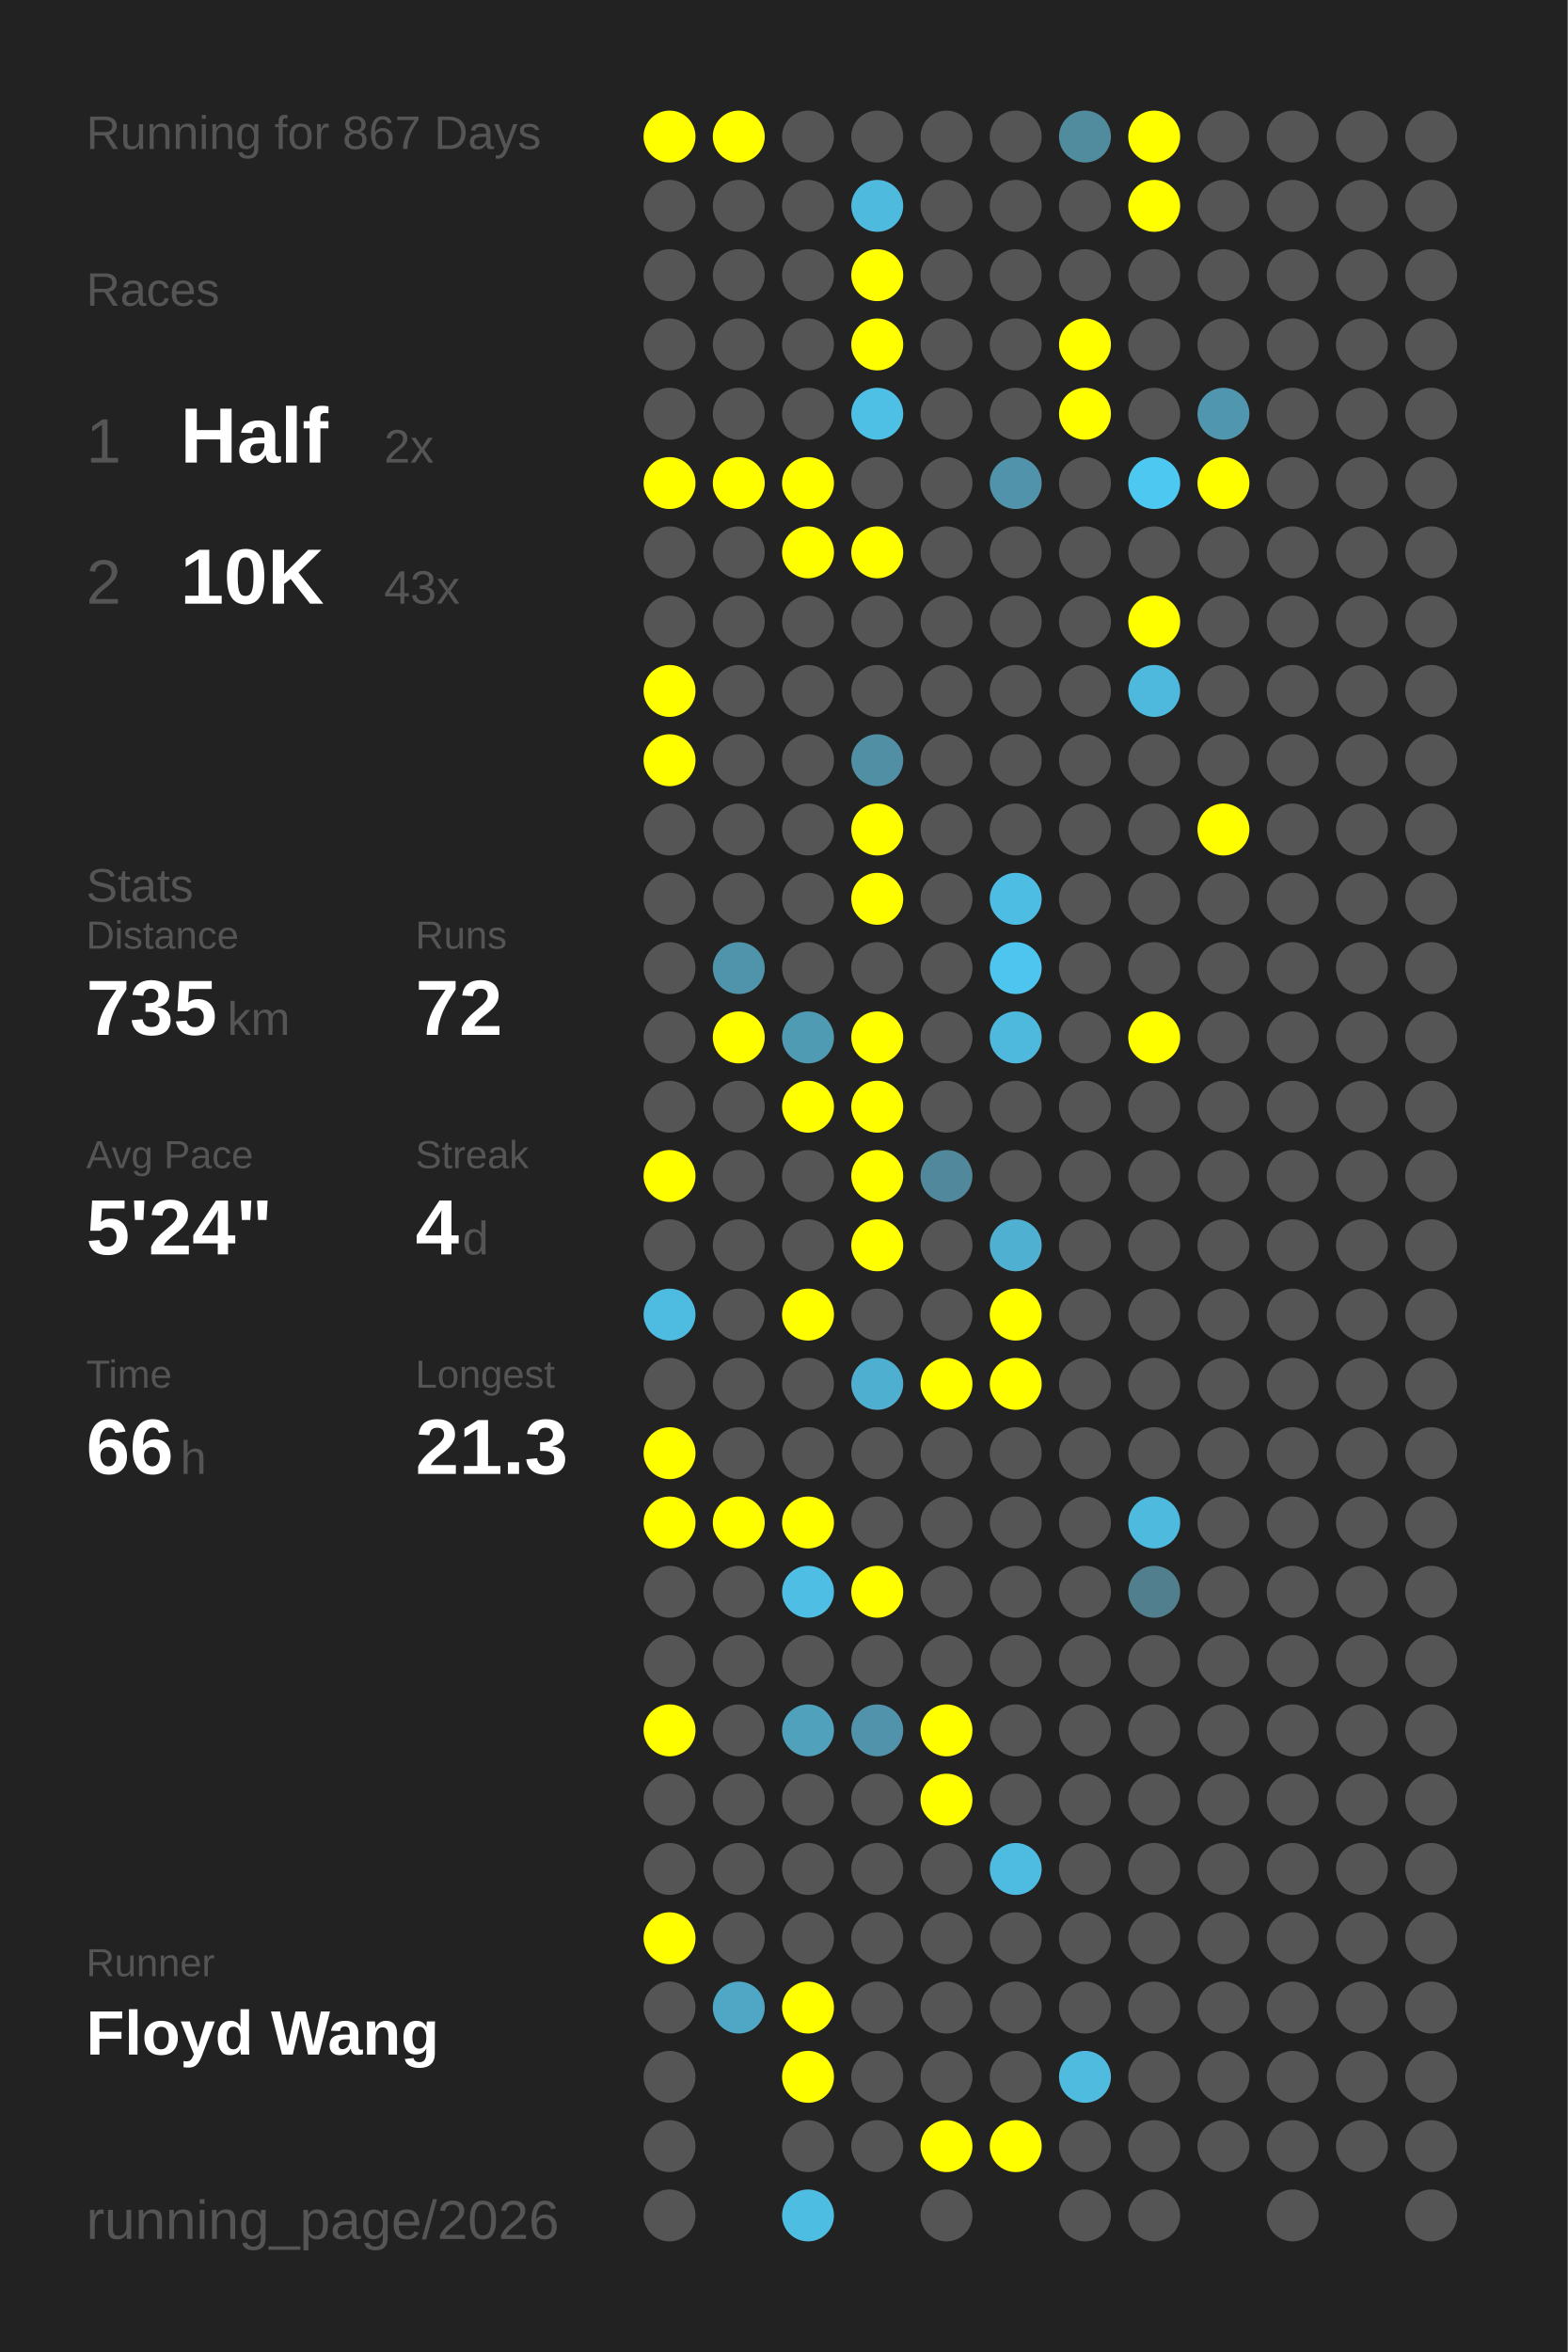
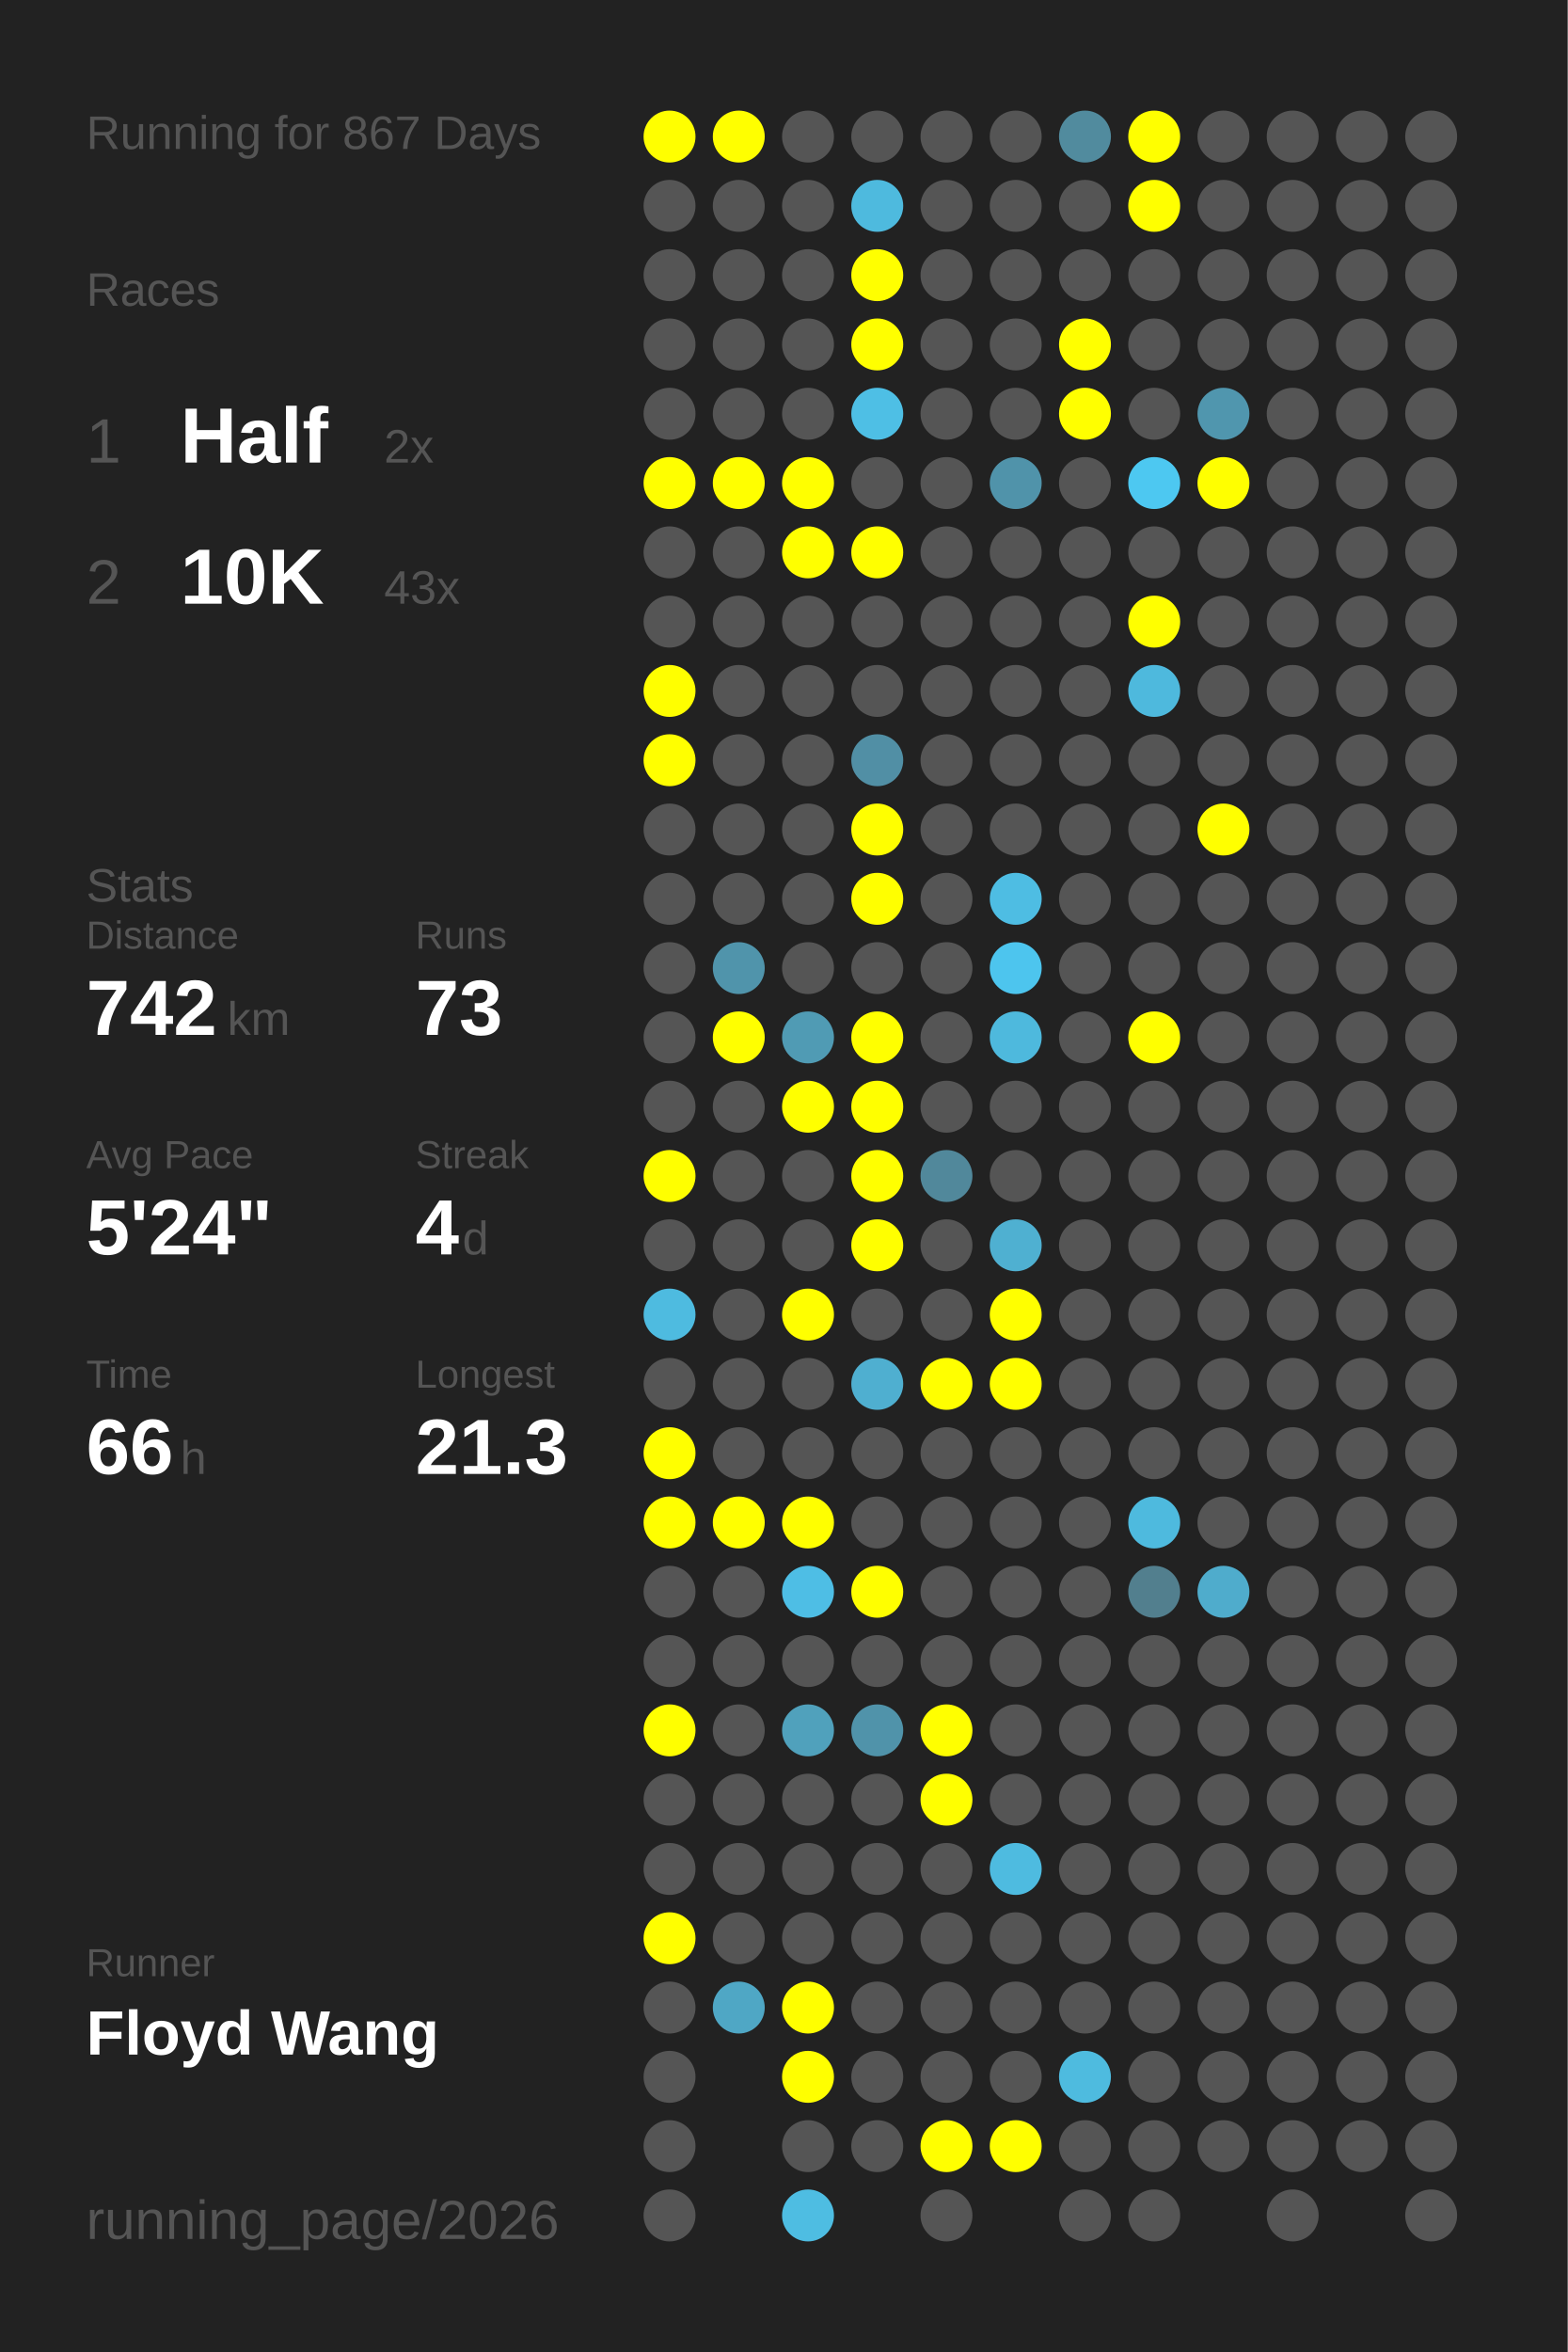
<svg xmlns="http://www.w3.org/2000/svg" baseProfile="full" height="300mm" version="1.1" viewBox="0,0,200,300" width="200mm">
  <defs />
  <rect fill="#222222" height="300" width="200" x="0" y="0" />
  <text fill="#555555" style="font-size:6px; font-family:Arial;" x="11" y="19">Running for 867 Days</text>
  <text fill="#555555" style="font-size:6px; font-family:Arial;" x="11" y="39">Races</text>
  <text fill="#555555" style="font-size:8px; font-family:Arial;" x="11" y="59">1</text>
  <text fill="#FFFFFF" style="font-size:10px; font-family:Arial; font-weight:bold;" x="23" y="59">Half</text>
  <text fill="#555555" style="font-size:6px; font-family:Arial;" x="49" y="59">2x</text>
  <text fill="#555555" style="font-size:8px; font-family:Arial;" x="11" y="77">2</text>
  <text fill="#FFFFFF" style="font-size:10px; font-family:Arial; font-weight:bold;" x="23" y="77">10K</text>
  <text fill="#555555" style="font-size:6px; font-family:Arial;" x="49" y="77">43x</text>
  <text fill="#555555" style="font-size:6px; font-family:Arial;" x="11" y="115">Stats</text>
  <text fill="#555555" style="font-size:5px; font-family:Arial;" x="11" y="121">Distance</text>
-   <text fill="#FFFFFF" style="font-size:10px; font-family:Arial; font-weight:bold;" x="11" y="132">735</text>
+   <text fill="#FFFFFF" style="font-size:10px; font-family:Arial; font-weight:bold;" x="11" y="132">742</text>
  <text fill="#555555" style="font-size:6px; font-family:Arial;" x="29" y="132">km</text>
  <text fill="#555555" style="font-size:5px; font-family:Arial;" x="53" y="121">Runs</text>
-   <text fill="#FFFFFF" style="font-size:10px; font-family:Arial; font-weight:bold;" x="53" y="132">72</text>
+   <text fill="#FFFFFF" style="font-size:10px; font-family:Arial; font-weight:bold;" x="53" y="132">73</text>
  <text fill="#555555" style="font-size:5px; font-family:Arial;" x="11" y="149">Avg Pace</text>
  <text fill="#FFFFFF" style="font-size:10px; font-family:Arial; font-weight:bold;" x="11" y="160">5'24"</text>
  <text fill="#555555" style="font-size:5px; font-family:Arial;" x="53" y="149">Streak</text>
  <text fill="#FFFFFF" style="font-size:10px; font-family:Arial; font-weight:bold;" x="53" y="160">4</text>
  <text fill="#555555" style="font-size:6px; font-family:Arial;" x="59" y="160">d</text>
  <text fill="#555555" style="font-size:5px; font-family:Arial;" x="11" y="177">Time</text>
  <text fill="#FFFFFF" style="font-size:10px; font-family:Arial; font-weight:bold;" x="11" y="188">66</text>
  <text fill="#555555" style="font-size:6px; font-family:Arial;" x="23" y="188">h</text>
  <text fill="#555555" style="font-size:5px; font-family:Arial;" x="53" y="177">Longest</text>
  <text fill="#FFFFFF" style="font-size:10px; font-family:Arial; font-weight:bold;" x="53" y="188">21.3</text>
  <text fill="#555555" style="font-size:5px; font-family:Arial;" x="11" y="252.065">Runner</text>
  <text fill="#FFFFFF" style="font-size:8px; font-family:Arial; font-weight:bold;" x="11" y="262.065">Floyd Wang</text>
  <text fill="#555555" style="font-size:7px; font-family:Arial;" x="11" y="285.581">running_page/2026</text>
  <circle cx="85.417" cy="17.419" fill="#FFFF00" r="3.312" />
  <circle cx="85.417" cy="26.258" fill="#555555" r="3.312" />
  <circle cx="85.417" cy="35.097" fill="#555555" r="3.312" />
  <circle cx="85.417" cy="43.935" fill="#555555" r="3.312" />
  <circle cx="85.417" cy="52.774" fill="#555555" r="3.312" />
  <circle cx="85.417" cy="61.613" fill="#FFFF00" r="3.312" />
  <circle cx="85.417" cy="70.452" fill="#555555" r="3.312" />
  <circle cx="85.417" cy="79.29" fill="#555555" r="3.312" />
  <circle cx="85.417" cy="88.129" fill="#FFFF00" r="3.312" />
  <circle cx="85.417" cy="96.968" fill="#FFFF00" r="3.312" />
  <circle cx="85.417" cy="105.806" fill="#555555" r="3.312" />
  <circle cx="85.417" cy="114.645" fill="#555555" r="3.312" />
  <circle cx="85.417" cy="123.484" fill="#555555" r="3.312" />
  <circle cx="85.417" cy="132.323" fill="#555555" r="3.312" />
  <circle cx="85.417" cy="141.161" fill="#555555" r="3.312" />
  <circle cx="85.417" cy="150" fill="#FFFF00" r="3.312" />
  <circle cx="85.417" cy="158.839" fill="#555555" r="3.312" />
  <circle cx="85.417" cy="167.677" fill="#4ebbe0" r="3.312" />
  <circle cx="85.417" cy="176.516" fill="#555555" r="3.312" />
  <circle cx="85.417" cy="185.355" fill="#FFFF00" r="3.312" />
  <circle cx="85.417" cy="194.194" fill="#FFFF00" r="3.312" />
  <circle cx="85.417" cy="203.032" fill="#555555" r="3.312" />
  <circle cx="85.417" cy="211.871" fill="#555555" r="3.312" />
  <circle cx="85.417" cy="220.71" fill="#FFFF00" r="3.312" />
  <circle cx="85.417" cy="229.548" fill="#555555" r="3.312" />
  <circle cx="85.417" cy="238.387" fill="#555555" r="3.312" />
  <circle cx="85.417" cy="247.226" fill="#FFFF00" r="3.312" />
  <circle cx="85.417" cy="256.065" fill="#555555" r="3.312" />
  <circle cx="85.417" cy="264.903" fill="#555555" r="3.312" />
  <circle cx="85.417" cy="273.742" fill="#555555" r="3.312" />
  <circle cx="85.417" cy="282.581" fill="#555555" r="3.312" />
  <circle cx="94.25" cy="17.419" fill="#FFFF00" r="3.312" />
  <circle cx="94.25" cy="26.258" fill="#555555" r="3.312" />
  <circle cx="94.25" cy="35.097" fill="#555555" r="3.312" />
  <circle cx="94.25" cy="43.935" fill="#555555" r="3.312" />
  <circle cx="94.25" cy="52.774" fill="#555555" r="3.312" />
  <circle cx="94.25" cy="61.613" fill="#FFFF00" r="3.312" />
  <circle cx="94.25" cy="70.452" fill="#555555" r="3.312" />
  <circle cx="94.25" cy="79.29" fill="#555555" r="3.312" />
  <circle cx="94.25" cy="88.129" fill="#555555" r="3.312" />
  <circle cx="94.25" cy="96.968" fill="#555555" r="3.312" />
  <circle cx="94.25" cy="105.806" fill="#555555" r="3.312" />
  <circle cx="94.25" cy="114.645" fill="#555555" r="3.312" />
  <circle cx="94.25" cy="123.484" fill="#5094ab" r="3.312" />
  <circle cx="94.25" cy="132.323" fill="#FFFF00" r="3.312" />
  <circle cx="94.25" cy="141.161" fill="#555555" r="3.312" />
  <circle cx="94.25" cy="150" fill="#555555" r="3.312" />
  <circle cx="94.25" cy="158.839" fill="#555555" r="3.312" />
  <circle cx="94.25" cy="167.677" fill="#555555" r="3.312" />
  <circle cx="94.25" cy="176.516" fill="#555555" r="3.312" />
  <circle cx="94.25" cy="185.355" fill="#555555" r="3.312" />
  <circle cx="94.25" cy="194.194" fill="#FFFF00" r="3.312" />
  <circle cx="94.25" cy="203.032" fill="#555555" r="3.312" />
  <circle cx="94.25" cy="211.871" fill="#555555" r="3.312" />
  <circle cx="94.25" cy="220.71" fill="#555555" r="3.312" />
  <circle cx="94.25" cy="229.548" fill="#555555" r="3.312" />
  <circle cx="94.25" cy="238.387" fill="#555555" r="3.312" />
  <circle cx="94.25" cy="247.226" fill="#555555" r="3.312" />
  <circle cx="94.25" cy="256.065" fill="#4fa7c5" r="3.312" />
  <circle cx="103.083" cy="17.419" fill="#555555" r="3.312" />
  <circle cx="103.083" cy="26.258" fill="#555555" r="3.312" />
  <circle cx="103.083" cy="35.097" fill="#555555" r="3.312" />
  <circle cx="103.083" cy="43.935" fill="#555555" r="3.312" />
  <circle cx="103.083" cy="52.774" fill="#555555" r="3.312" />
  <circle cx="103.083" cy="61.613" fill="#FFFF00" r="3.312" />
  <circle cx="103.083" cy="70.452" fill="#FFFF00" r="3.312" />
  <circle cx="103.083" cy="79.29" fill="#555555" r="3.312" />
  <circle cx="103.083" cy="88.129" fill="#555555" r="3.312" />
  <circle cx="103.083" cy="96.968" fill="#555555" r="3.312" />
  <circle cx="103.083" cy="105.806" fill="#555555" r="3.312" />
  <circle cx="103.083" cy="114.645" fill="#555555" r="3.312" />
  <circle cx="103.083" cy="123.484" fill="#555555" r="3.312" />
  <circle cx="103.083" cy="132.323" fill="#509bb4" r="3.312" />
  <circle cx="103.083" cy="141.161" fill="#FFFF00" r="3.312" />
  <circle cx="103.083" cy="150" fill="#555555" r="3.312" />
  <circle cx="103.083" cy="158.839" fill="#555555" r="3.312" />
  <circle cx="103.083" cy="167.677" fill="#FFFF00" r="3.312" />
  <circle cx="103.083" cy="176.516" fill="#555555" r="3.312" />
  <circle cx="103.083" cy="185.355" fill="#555555" r="3.312" />
  <circle cx="103.083" cy="194.194" fill="#FFFF00" r="3.312" />
  <circle cx="103.083" cy="203.032" fill="#4ebee5" r="3.312" />
  <circle cx="103.083" cy="211.871" fill="#555555" r="3.312" />
  <circle cx="103.083" cy="220.71" fill="#50a1bc" r="3.312" />
  <circle cx="103.083" cy="229.548" fill="#555555" r="3.312" />
  <circle cx="103.083" cy="238.387" fill="#555555" r="3.312" />
  <circle cx="103.083" cy="247.226" fill="#555555" r="3.312" />
  <circle cx="103.083" cy="256.065" fill="#FFFF00" r="3.312" />
  <circle cx="103.083" cy="264.903" fill="#FFFF00" r="3.312" />
  <circle cx="103.083" cy="273.742" fill="#555555" r="3.312" />
  <circle cx="103.083" cy="282.581" fill="#4ebde2" r="3.312" />
  <circle cx="111.917" cy="17.419" fill="#555555" r="3.312" />
  <circle cx="111.917" cy="26.258" fill="#4ebade" r="3.312" />
  <circle cx="111.917" cy="35.097" fill="#FFFF00" r="3.312" />
  <circle cx="111.917" cy="43.935" fill="#FFFF00" r="3.312" />
  <circle cx="111.917" cy="52.774" fill="#4ebfe5" r="3.312" />
  <circle cx="111.917" cy="61.613" fill="#555555" r="3.312" />
  <circle cx="111.917" cy="70.452" fill="#FFFF00" r="3.312" />
  <circle cx="111.917" cy="79.29" fill="#555555" r="3.312" />
  <circle cx="111.917" cy="88.129" fill="#555555" r="3.312" />
  <circle cx="111.917" cy="96.968" fill="#518fa5" r="3.312" />
  <circle cx="111.917" cy="105.806" fill="#FFFF00" r="3.312" />
  <circle cx="111.917" cy="114.645" fill="#FFFF00" r="3.312" />
  <circle cx="111.917" cy="123.484" fill="#555555" r="3.312" />
  <circle cx="111.917" cy="132.323" fill="#FFFF00" r="3.312" />
  <circle cx="111.917" cy="141.161" fill="#FFFF00" r="3.312" />
  <circle cx="111.917" cy="150" fill="#FFFF00" r="3.312" />
  <circle cx="111.917" cy="158.839" fill="#FFFF00" r="3.312" />
  <circle cx="111.917" cy="167.677" fill="#555555" r="3.312" />
  <circle cx="111.917" cy="176.516" fill="#4fafd0" r="3.312" />
  <circle cx="111.917" cy="185.355" fill="#555555" r="3.312" />
  <circle cx="111.917" cy="194.194" fill="#555555" r="3.312" />
  <circle cx="111.917" cy="203.032" fill="#FFFF00" r="3.312" />
  <circle cx="111.917" cy="211.871" fill="#555555" r="3.312" />
  <circle cx="111.917" cy="220.71" fill="#5093aa" r="3.312" />
  <circle cx="111.917" cy="229.548" fill="#555555" r="3.312" />
  <circle cx="111.917" cy="238.387" fill="#555555" r="3.312" />
  <circle cx="111.917" cy="247.226" fill="#555555" r="3.312" />
  <circle cx="111.917" cy="256.065" fill="#555555" r="3.312" />
  <circle cx="111.917" cy="264.903" fill="#555555" r="3.312" />
  <circle cx="111.917" cy="273.742" fill="#555555" r="3.312" />
  <circle cx="120.75" cy="17.419" fill="#555555" r="3.312" />
  <circle cx="120.75" cy="26.258" fill="#555555" r="3.312" />
  <circle cx="120.75" cy="35.097" fill="#555555" r="3.312" />
  <circle cx="120.75" cy="43.935" fill="#555555" r="3.312" />
  <circle cx="120.75" cy="52.774" fill="#555555" r="3.312" />
  <circle cx="120.75" cy="61.613" fill="#555555" r="3.312" />
  <circle cx="120.75" cy="70.452" fill="#555555" r="3.312" />
  <circle cx="120.75" cy="79.29" fill="#555555" r="3.312" />
  <circle cx="120.75" cy="88.129" fill="#555555" r="3.312" />
  <circle cx="120.75" cy="96.968" fill="#555555" r="3.312" />
  <circle cx="120.75" cy="105.806" fill="#555555" r="3.312" />
  <circle cx="120.75" cy="114.645" fill="#555555" r="3.312" />
  <circle cx="120.75" cy="123.484" fill="#555555" r="3.312" />
  <circle cx="120.75" cy="132.323" fill="#555555" r="3.312" />
  <circle cx="120.75" cy="141.161" fill="#555555" r="3.312" />
  <circle cx="120.75" cy="150" fill="#51889b" r="3.312" />
  <circle cx="120.75" cy="158.839" fill="#555555" r="3.312" />
  <circle cx="120.75" cy="167.677" fill="#555555" r="3.312" />
  <circle cx="120.75" cy="176.516" fill="#FFFF00" r="3.312" />
  <circle cx="120.75" cy="185.355" fill="#555555" r="3.312" />
  <circle cx="120.75" cy="194.194" fill="#555555" r="3.312" />
  <circle cx="120.75" cy="203.032" fill="#555555" r="3.312" />
  <circle cx="120.75" cy="211.871" fill="#555555" r="3.312" />
  <circle cx="120.75" cy="220.71" fill="#FFFF00" r="3.312" />
  <circle cx="120.75" cy="229.548" fill="#FFFF00" r="3.312" />
  <circle cx="120.75" cy="238.387" fill="#555555" r="3.312" />
  <circle cx="120.75" cy="247.226" fill="#555555" r="3.312" />
  <circle cx="120.75" cy="256.065" fill="#555555" r="3.312" />
  <circle cx="120.75" cy="264.903" fill="#555555" r="3.312" />
  <circle cx="120.75" cy="273.742" fill="#FFFF00" r="3.312" />
  <circle cx="120.75" cy="282.581" fill="#555555" r="3.312" />
  <circle cx="129.583" cy="17.419" fill="#555555" r="3.312" />
  <circle cx="129.583" cy="26.258" fill="#555555" r="3.312" />
  <circle cx="129.583" cy="35.097" fill="#555555" r="3.312" />
  <circle cx="129.583" cy="43.935" fill="#555555" r="3.312" />
  <circle cx="129.583" cy="52.774" fill="#555555" r="3.312" />
  <circle cx="129.583" cy="61.613" fill="#5093aa" r="3.312" />
  <circle cx="129.583" cy="70.452" fill="#555555" r="3.312" />
  <circle cx="129.583" cy="79.29" fill="#555555" r="3.312" />
  <circle cx="129.583" cy="88.129" fill="#555555" r="3.312" />
  <circle cx="129.583" cy="96.968" fill="#555555" r="3.312" />
  <circle cx="129.583" cy="105.806" fill="#555555" r="3.312" />
  <circle cx="129.583" cy="114.645" fill="#4ebde3" r="3.312" />
  <circle cx="129.583" cy="123.484" fill="#4dc5ee" r="3.312" />
  <circle cx="129.583" cy="132.323" fill="#4eb9dd" r="3.312" />
  <circle cx="129.583" cy="141.161" fill="#555555" r="3.312" />
  <circle cx="129.583" cy="150" fill="#555555" r="3.312" />
  <circle cx="129.583" cy="158.839" fill="#4fb0d1" r="3.312" />
  <circle cx="129.583" cy="167.677" fill="#FFFF00" r="3.312" />
  <circle cx="129.583" cy="176.516" fill="#FFFF00" r="3.312" />
  <circle cx="129.583" cy="185.355" fill="#555555" r="3.312" />
  <circle cx="129.583" cy="194.194" fill="#555555" r="3.312" />
  <circle cx="129.583" cy="203.032" fill="#555555" r="3.312" />
  <circle cx="129.583" cy="211.871" fill="#555555" r="3.312" />
  <circle cx="129.583" cy="220.71" fill="#555555" r="3.312" />
  <circle cx="129.583" cy="229.548" fill="#555555" r="3.312" />
  <circle cx="129.583" cy="238.387" fill="#4ebbe0" r="3.312" />
  <circle cx="129.583" cy="247.226" fill="#555555" r="3.312" />
  <circle cx="129.583" cy="256.065" fill="#555555" r="3.312" />
  <circle cx="129.583" cy="264.903" fill="#555555" r="3.312" />
  <circle cx="129.583" cy="273.742" fill="#FFFF00" r="3.312" />
  <circle cx="138.417" cy="17.419" fill="#518b9e" r="3.312" />
  <circle cx="138.417" cy="26.258" fill="#555555" r="3.312" />
  <circle cx="138.417" cy="35.097" fill="#555555" r="3.312" />
  <circle cx="138.417" cy="43.935" fill="#FFFF00" r="3.312" />
  <circle cx="138.417" cy="52.774" fill="#FFFF00" r="3.312" />
  <circle cx="138.417" cy="61.613" fill="#555555" r="3.312" />
  <circle cx="138.417" cy="70.452" fill="#555555" r="3.312" />
  <circle cx="138.417" cy="79.29" fill="#555555" r="3.312" />
  <circle cx="138.417" cy="88.129" fill="#555555" r="3.312" />
  <circle cx="138.417" cy="96.968" fill="#555555" r="3.312" />
  <circle cx="138.417" cy="105.806" fill="#555555" r="3.312" />
  <circle cx="138.417" cy="114.645" fill="#555555" r="3.312" />
  <circle cx="138.417" cy="123.484" fill="#555555" r="3.312" />
  <circle cx="138.417" cy="132.323" fill="#555555" r="3.312" />
  <circle cx="138.417" cy="141.161" fill="#555555" r="3.312" />
  <circle cx="138.417" cy="150" fill="#555555" r="3.312" />
  <circle cx="138.417" cy="158.839" fill="#555555" r="3.312" />
  <circle cx="138.417" cy="167.677" fill="#555555" r="3.312" />
  <circle cx="138.417" cy="176.516" fill="#555555" r="3.312" />
  <circle cx="138.417" cy="185.355" fill="#555555" r="3.312" />
  <circle cx="138.417" cy="194.194" fill="#555555" r="3.312" />
  <circle cx="138.417" cy="203.032" fill="#555555" r="3.312" />
  <circle cx="138.417" cy="211.871" fill="#555555" r="3.312" />
  <circle cx="138.417" cy="220.71" fill="#555555" r="3.312" />
  <circle cx="138.417" cy="229.548" fill="#555555" r="3.312" />
  <circle cx="138.417" cy="238.387" fill="#555555" r="3.312" />
  <circle cx="138.417" cy="247.226" fill="#555555" r="3.312" />
  <circle cx="138.417" cy="256.065" fill="#555555" r="3.312" />
  <circle cx="138.417" cy="264.903" fill="#4ebbdf" r="3.312" />
  <circle cx="138.417" cy="273.742" fill="#555555" r="3.312" />
  <circle cx="138.417" cy="282.581" fill="#555555" r="3.312" />
  <circle cx="147.25" cy="17.419" fill="#FFFF00" r="3.312" />
  <circle cx="147.25" cy="26.258" fill="#FFFF00" r="3.312" />
  <circle cx="147.25" cy="35.097" fill="#555555" r="3.312" />
  <circle cx="147.25" cy="43.935" fill="#555555" r="3.312" />
  <circle cx="147.25" cy="52.774" fill="#555555" r="3.312" />
  <circle cx="147.25" cy="61.613" fill="#4dc8f1" r="3.312" />
  <circle cx="147.25" cy="70.452" fill="#555555" r="3.312" />
  <circle cx="147.25" cy="79.29" fill="#FFFF00" r="3.312" />
  <circle cx="147.25" cy="88.129" fill="#4eb9dd" r="3.312" />
  <circle cx="147.25" cy="96.968" fill="#555555" r="3.312" />
  <circle cx="147.25" cy="105.806" fill="#555555" r="3.312" />
  <circle cx="147.25" cy="114.645" fill="#555555" r="3.312" />
  <circle cx="147.25" cy="123.484" fill="#555555" r="3.312" />
  <circle cx="147.25" cy="132.323" fill="#FFFF00" r="3.312" />
  <circle cx="147.25" cy="141.161" fill="#555555" r="3.312" />
  <circle cx="147.25" cy="150" fill="#555555" r="3.312" />
  <circle cx="147.25" cy="158.839" fill="#555555" r="3.312" />
  <circle cx="147.25" cy="167.677" fill="#555555" r="3.312" />
  <circle cx="147.25" cy="176.516" fill="#555555" r="3.312" />
  <circle cx="147.25" cy="185.355" fill="#555555" r="3.312" />
  <circle cx="147.25" cy="194.194" fill="#4ebade" r="3.312" />
  <circle cx="147.25" cy="203.032" fill="#527f8e" r="3.312" />
  <circle cx="147.25" cy="211.871" fill="#555555" r="3.312" />
  <circle cx="147.25" cy="220.71" fill="#555555" r="3.312" />
  <circle cx="147.25" cy="229.548" fill="#555555" r="3.312" />
  <circle cx="147.25" cy="238.387" fill="#555555" r="3.312" />
  <circle cx="147.25" cy="247.226" fill="#555555" r="3.312" />
  <circle cx="147.25" cy="256.065" fill="#555555" r="3.312" />
  <circle cx="147.25" cy="264.903" fill="#555555" r="3.312" />
  <circle cx="147.25" cy="273.742" fill="#555555" r="3.312" />
  <circle cx="147.25" cy="282.581" fill="#555555" r="3.312" />
  <circle cx="156.083" cy="17.419" fill="#555555" r="3.312" />
  <circle cx="156.083" cy="26.258" fill="#555555" r="3.312" />
  <circle cx="156.083" cy="35.097" fill="#555555" r="3.312" />
  <circle cx="156.083" cy="43.935" fill="#555555" r="3.312" />
  <circle cx="156.083" cy="52.774" fill="#5096ae" r="3.312" />
  <circle cx="156.083" cy="61.613" fill="#FFFF00" r="3.312" />
  <circle cx="156.083" cy="70.452" fill="#555555" r="3.312" />
  <circle cx="156.083" cy="79.29" fill="#555555" r="3.312" />
  <circle cx="156.083" cy="88.129" fill="#555555" r="3.312" />
  <circle cx="156.083" cy="96.968" fill="#555555" r="3.312" />
  <circle cx="156.083" cy="105.806" fill="#FFFF00" r="3.312" />
  <circle cx="156.083" cy="114.645" fill="#555555" r="3.312" />
  <circle cx="156.083" cy="123.484" fill="#555555" r="3.312" />
  <circle cx="156.083" cy="132.323" fill="#555555" r="3.312" />
  <circle cx="156.083" cy="141.161" fill="#555555" r="3.312" />
  <circle cx="156.083" cy="150" fill="#555555" r="3.312" />
  <circle cx="156.083" cy="158.839" fill="#555555" r="3.312" />
  <circle cx="156.083" cy="167.677" fill="#555555" r="3.312" />
  <circle cx="156.083" cy="176.516" fill="#555555" r="3.312" />
  <circle cx="156.083" cy="185.355" fill="#555555" r="3.312" />
  <circle cx="156.083" cy="194.194" fill="#555555" r="3.312" />
-   <circle cx="156.083" cy="203.032" fill="#555555" r="3.312" />
+   <circle cx="156.083" cy="203.032" fill="#4faccc" r="3.312" />
  <circle cx="156.083" cy="211.871" fill="#555555" r="3.312" />
  <circle cx="156.083" cy="220.71" fill="#555555" r="3.312" />
  <circle cx="156.083" cy="229.548" fill="#555555" r="3.312" />
  <circle cx="156.083" cy="238.387" fill="#555555" r="3.312" />
  <circle cx="156.083" cy="247.226" fill="#555555" r="3.312" />
  <circle cx="156.083" cy="256.065" fill="#555555" r="3.312" />
  <circle cx="156.083" cy="264.903" fill="#555555" r="3.312" />
  <circle cx="156.083" cy="273.742" fill="#555555" r="3.312" />
  <circle cx="164.917" cy="17.419" fill="#555555" r="3.312" />
  <circle cx="164.917" cy="26.258" fill="#555555" r="3.312" />
  <circle cx="164.917" cy="35.097" fill="#555555" r="3.312" />
  <circle cx="164.917" cy="43.935" fill="#555555" r="3.312" />
  <circle cx="164.917" cy="52.774" fill="#555555" r="3.312" />
  <circle cx="164.917" cy="61.613" fill="#555555" r="3.312" />
  <circle cx="164.917" cy="70.452" fill="#555555" r="3.312" />
  <circle cx="164.917" cy="79.29" fill="#555555" r="3.312" />
  <circle cx="164.917" cy="88.129" fill="#555555" r="3.312" />
  <circle cx="164.917" cy="96.968" fill="#555555" r="3.312" />
  <circle cx="164.917" cy="105.806" fill="#555555" r="3.312" />
  <circle cx="164.917" cy="114.645" fill="#555555" r="3.312" />
  <circle cx="164.917" cy="123.484" fill="#555555" r="3.312" />
  <circle cx="164.917" cy="132.323" fill="#555555" r="3.312" />
  <circle cx="164.917" cy="141.161" fill="#555555" r="3.312" />
  <circle cx="164.917" cy="150" fill="#555555" r="3.312" />
  <circle cx="164.917" cy="158.839" fill="#555555" r="3.312" />
  <circle cx="164.917" cy="167.677" fill="#555555" r="3.312" />
  <circle cx="164.917" cy="176.516" fill="#555555" r="3.312" />
  <circle cx="164.917" cy="185.355" fill="#555555" r="3.312" />
  <circle cx="164.917" cy="194.194" fill="#555555" r="3.312" />
  <circle cx="164.917" cy="203.032" fill="#555555" r="3.312" />
  <circle cx="164.917" cy="211.871" fill="#555555" r="3.312" />
  <circle cx="164.917" cy="220.71" fill="#555555" r="3.312" />
  <circle cx="164.917" cy="229.548" fill="#555555" r="3.312" />
  <circle cx="164.917" cy="238.387" fill="#555555" r="3.312" />
  <circle cx="164.917" cy="247.226" fill="#555555" r="3.312" />
  <circle cx="164.917" cy="256.065" fill="#555555" r="3.312" />
  <circle cx="164.917" cy="264.903" fill="#555555" r="3.312" />
  <circle cx="164.917" cy="273.742" fill="#555555" r="3.312" />
  <circle cx="164.917" cy="282.581" fill="#555555" r="3.312" />
  <circle cx="173.75" cy="17.419" fill="#555555" r="3.312" />
  <circle cx="173.75" cy="26.258" fill="#555555" r="3.312" />
  <circle cx="173.75" cy="35.097" fill="#555555" r="3.312" />
  <circle cx="173.75" cy="43.935" fill="#555555" r="3.312" />
  <circle cx="173.75" cy="52.774" fill="#555555" r="3.312" />
  <circle cx="173.75" cy="61.613" fill="#555555" r="3.312" />
  <circle cx="173.75" cy="70.452" fill="#555555" r="3.312" />
  <circle cx="173.75" cy="79.29" fill="#555555" r="3.312" />
  <circle cx="173.75" cy="88.129" fill="#555555" r="3.312" />
  <circle cx="173.75" cy="96.968" fill="#555555" r="3.312" />
  <circle cx="173.75" cy="105.806" fill="#555555" r="3.312" />
  <circle cx="173.75" cy="114.645" fill="#555555" r="3.312" />
  <circle cx="173.75" cy="123.484" fill="#555555" r="3.312" />
  <circle cx="173.75" cy="132.323" fill="#555555" r="3.312" />
  <circle cx="173.75" cy="141.161" fill="#555555" r="3.312" />
  <circle cx="173.75" cy="150" fill="#555555" r="3.312" />
  <circle cx="173.75" cy="158.839" fill="#555555" r="3.312" />
  <circle cx="173.75" cy="167.677" fill="#555555" r="3.312" />
  <circle cx="173.75" cy="176.516" fill="#555555" r="3.312" />
  <circle cx="173.75" cy="185.355" fill="#555555" r="3.312" />
  <circle cx="173.75" cy="194.194" fill="#555555" r="3.312" />
  <circle cx="173.75" cy="203.032" fill="#555555" r="3.312" />
  <circle cx="173.75" cy="211.871" fill="#555555" r="3.312" />
  <circle cx="173.75" cy="220.71" fill="#555555" r="3.312" />
  <circle cx="173.75" cy="229.548" fill="#555555" r="3.312" />
  <circle cx="173.75" cy="238.387" fill="#555555" r="3.312" />
  <circle cx="173.75" cy="247.226" fill="#555555" r="3.312" />
  <circle cx="173.75" cy="256.065" fill="#555555" r="3.312" />
  <circle cx="173.75" cy="264.903" fill="#555555" r="3.312" />
  <circle cx="173.75" cy="273.742" fill="#555555" r="3.312" />
  <circle cx="182.583" cy="17.419" fill="#555555" r="3.312" />
  <circle cx="182.583" cy="26.258" fill="#555555" r="3.312" />
  <circle cx="182.583" cy="35.097" fill="#555555" r="3.312" />
  <circle cx="182.583" cy="43.935" fill="#555555" r="3.312" />
  <circle cx="182.583" cy="52.774" fill="#555555" r="3.312" />
  <circle cx="182.583" cy="61.613" fill="#555555" r="3.312" />
  <circle cx="182.583" cy="70.452" fill="#555555" r="3.312" />
  <circle cx="182.583" cy="79.29" fill="#555555" r="3.312" />
  <circle cx="182.583" cy="88.129" fill="#555555" r="3.312" />
  <circle cx="182.583" cy="96.968" fill="#555555" r="3.312" />
  <circle cx="182.583" cy="105.806" fill="#555555" r="3.312" />
  <circle cx="182.583" cy="114.645" fill="#555555" r="3.312" />
  <circle cx="182.583" cy="123.484" fill="#555555" r="3.312" />
  <circle cx="182.583" cy="132.323" fill="#555555" r="3.312" />
  <circle cx="182.583" cy="141.161" fill="#555555" r="3.312" />
  <circle cx="182.583" cy="150" fill="#555555" r="3.312" />
  <circle cx="182.583" cy="158.839" fill="#555555" r="3.312" />
  <circle cx="182.583" cy="167.677" fill="#555555" r="3.312" />
  <circle cx="182.583" cy="176.516" fill="#555555" r="3.312" />
  <circle cx="182.583" cy="185.355" fill="#555555" r="3.312" />
  <circle cx="182.583" cy="194.194" fill="#555555" r="3.312" />
  <circle cx="182.583" cy="203.032" fill="#555555" r="3.312" />
  <circle cx="182.583" cy="211.871" fill="#555555" r="3.312" />
  <circle cx="182.583" cy="220.71" fill="#555555" r="3.312" />
  <circle cx="182.583" cy="229.548" fill="#555555" r="3.312" />
  <circle cx="182.583" cy="238.387" fill="#555555" r="3.312" />
  <circle cx="182.583" cy="247.226" fill="#555555" r="3.312" />
  <circle cx="182.583" cy="256.065" fill="#555555" r="3.312" />
  <circle cx="182.583" cy="264.903" fill="#555555" r="3.312" />
  <circle cx="182.583" cy="273.742" fill="#555555" r="3.312" />
  <circle cx="182.583" cy="282.581" fill="#555555" r="3.312" />
</svg>
